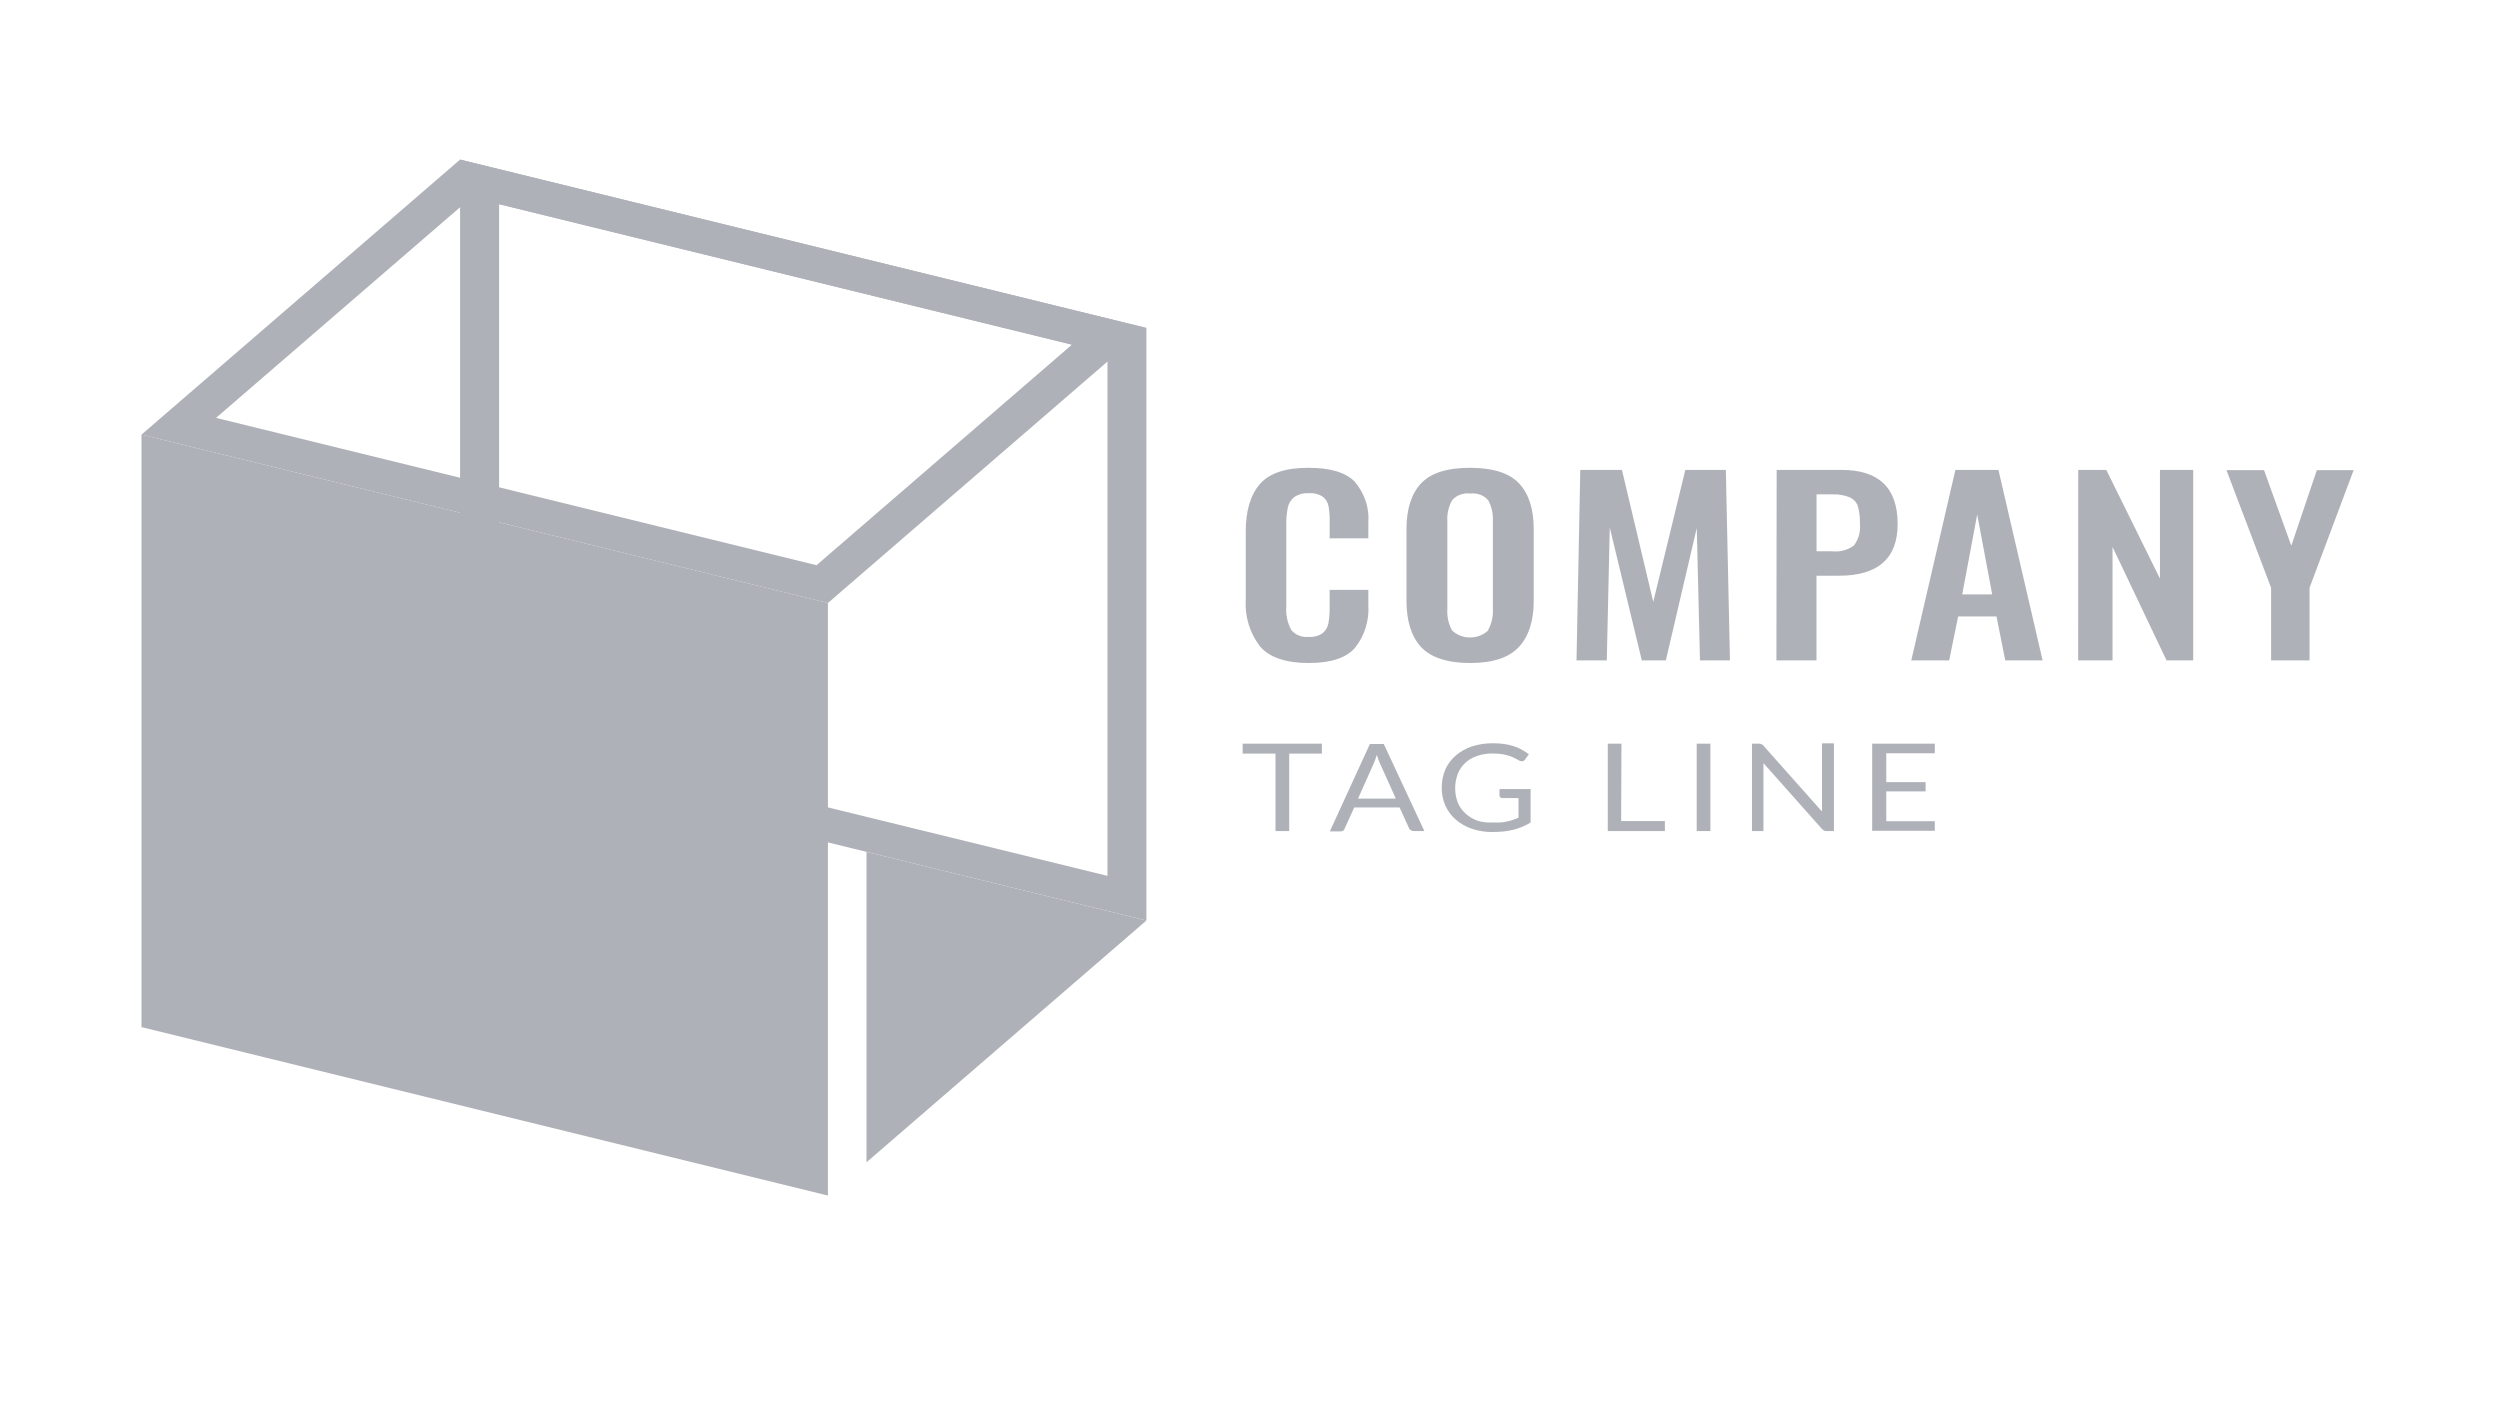
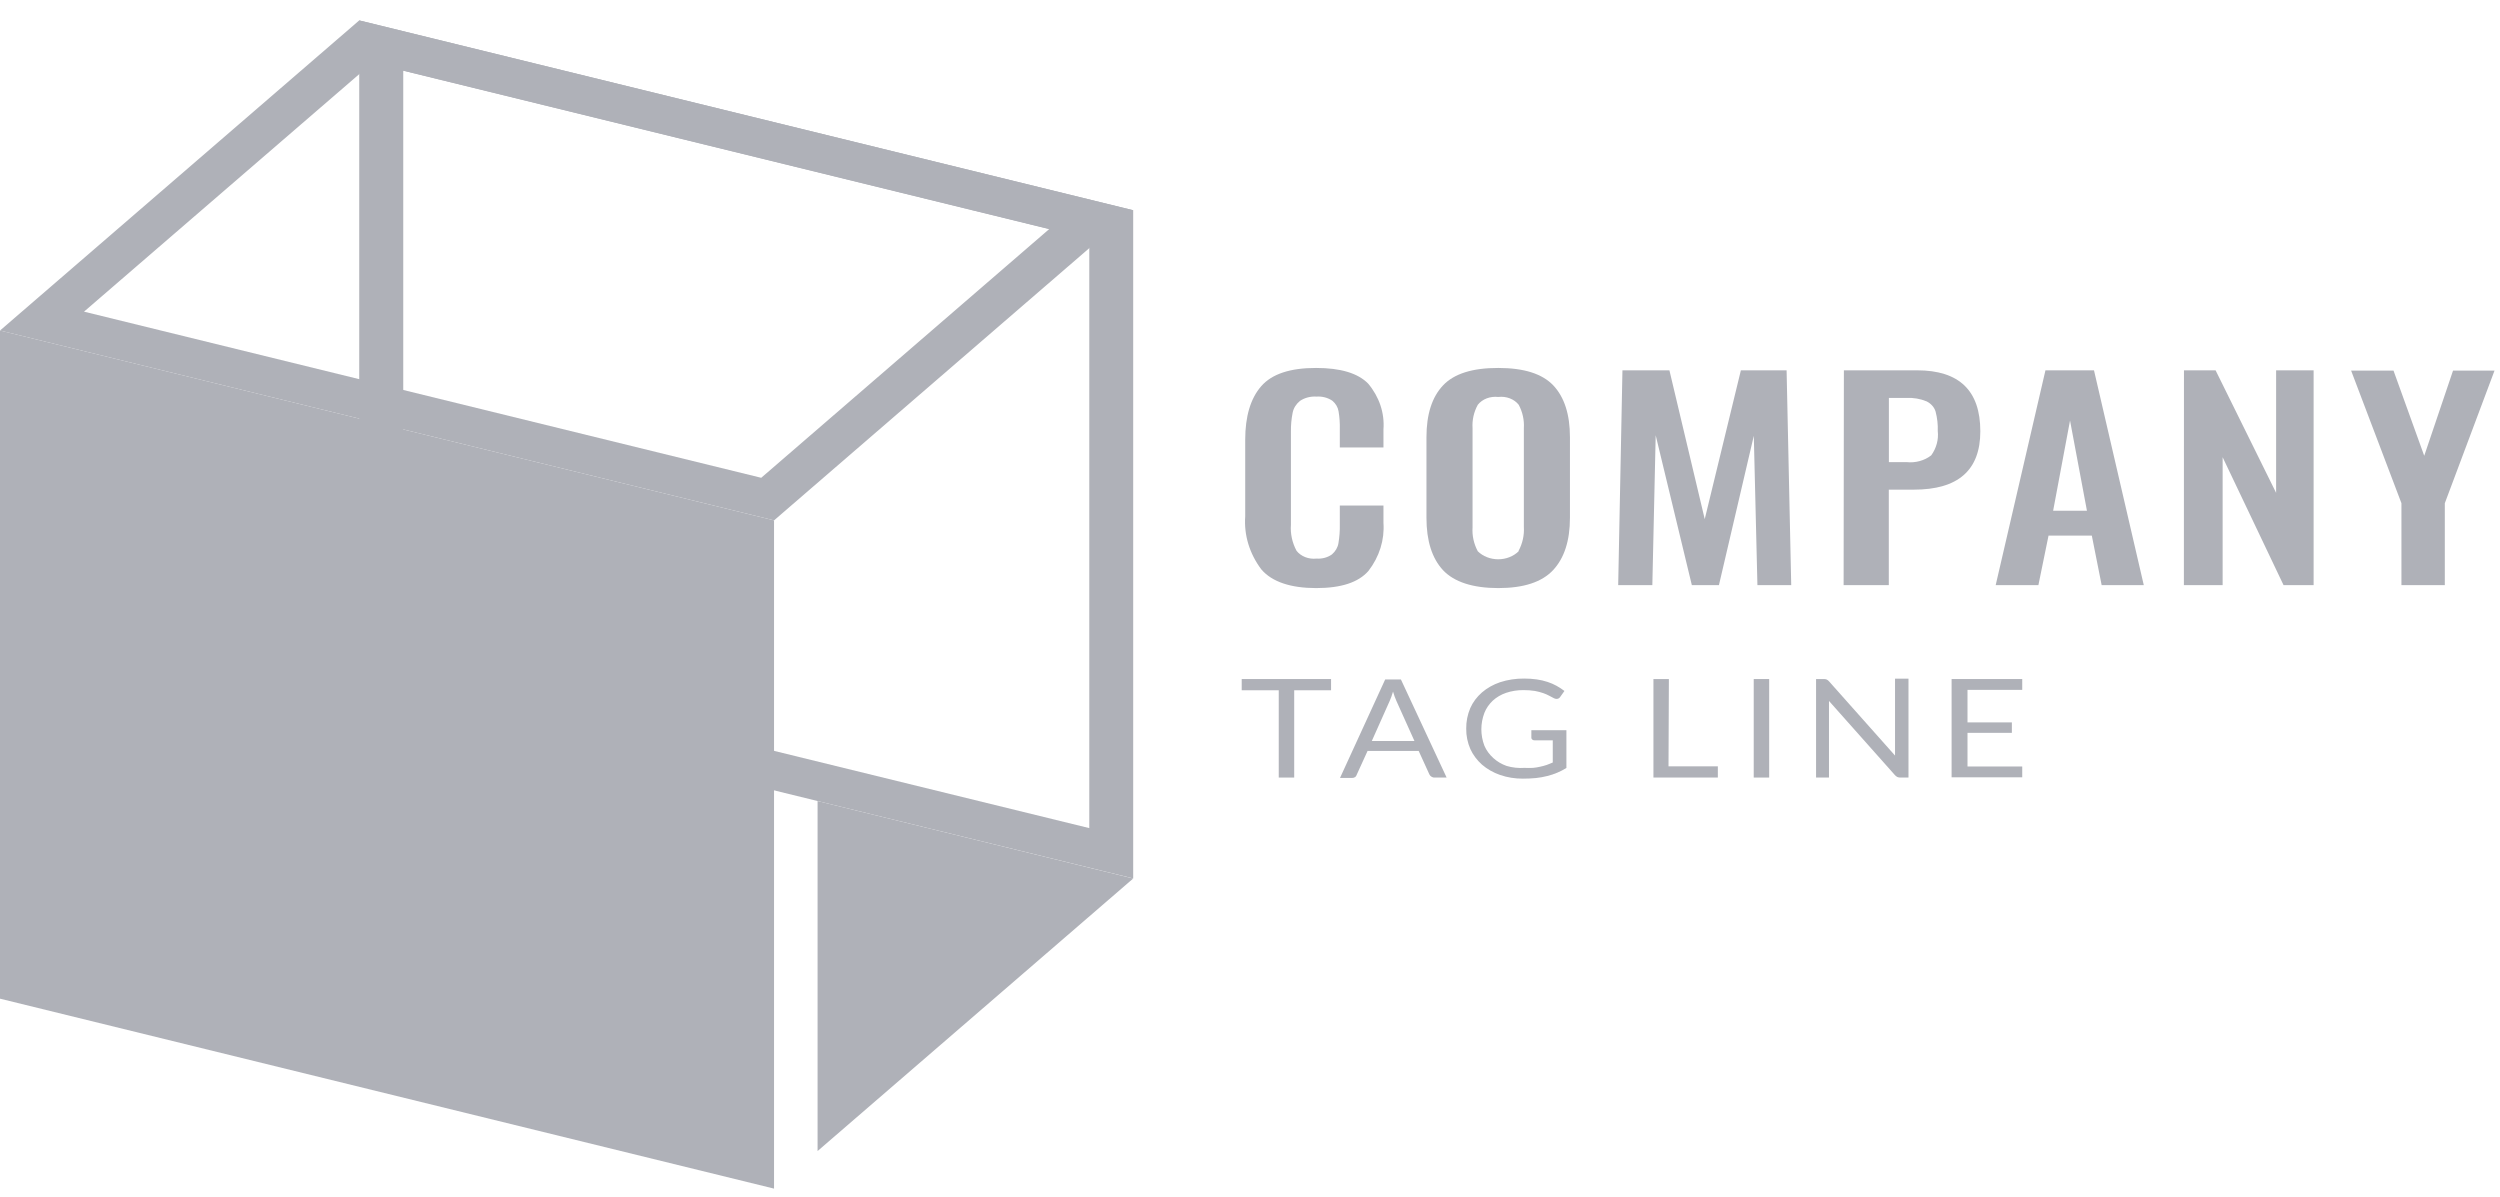
- <svg xmlns="http://www.w3.org/2000/svg" width="106" height="60" fill="none">
-   <path d="M53.425 27.408a2.947 2.947 0 0 1-.605-1.988v-2.884c0-.883.2-1.555.602-2.015.4-.46 1.089-.688 2.065-.686.917 0 1.569.196 1.953.587.42.499.625 1.109.578 1.724v.678h-1.64v-.687c.005-.224-.01-.449-.048-.671a.65.65 0 0 0-.235-.399.95.95 0 0 0-.594-.155 1.005 1.005 0 0 0-.625.164.768.768 0 0 0-.272.44 3.332 3.332 0 0 0-.065.713v3.499c-.026.337.047.675.21.982a.77.77 0 0 0 .328.238.9.9 0 0 0 .424.055.893.893 0 0 0 .58-.158.704.704 0 0 0 .245-.425c.038-.232.056-.467.051-.701v-.71h1.641v.648a2.64 2.64 0 0 1-.567 1.813c-.377.428-1.02.642-1.964.642s-1.658-.229-2.062-.704ZM60.257 27.438c-.415-.45-.622-1.103-.622-1.968v-3.033c0-.857.207-1.505.622-1.945.414-.44 1.107-.659 2.079-.657.965 0 1.654.22 2.069.657.414.44.625 1.088.625 1.945v3.032c0 .857-.21 1.514-.632 1.966-.421.451-1.107.677-2.062.677-.955 0-1.661-.229-2.08-.674Zm2.843-.728c.149-.28.216-.589.197-.897v-3.714a1.65 1.65 0 0 0-.193-.88.776.776 0 0 0-.335-.241.907.907 0 0 0-.433-.052.918.918 0 0 0-.434.052.786.786 0 0 0-.337.241c-.15.275-.217.578-.197.88v3.731c-.02.309.047.617.197.898.095.094.214.17.346.222a1.158 1.158 0 0 0 .843 0c.133-.052.25-.128.346-.222v-.018ZM67.004 19.924h1.766l1.328 5.595 1.36-5.595h1.718L73.35 28h-1.271l-.136-5.613L70.632 28h-1.02l-1.358-5.634L68.128 28h-1.284l.16-8.076ZM75.33 19.924h2.752c1.585 0 2.378.764 2.378 2.293 0 1.464-.835 2.196-2.504 2.194h-.937V28H75.32l.01-8.077Zm2.351 3.451c.168.019.338.006.5-.039.16-.044.31-.117.434-.216.195-.273.281-.593.245-.912a2.525 2.525 0 0 0-.082-.733.594.594 0 0 0-.125-.222.703.703 0 0 0-.214-.162 1.759 1.759 0 0 0-.758-.13h-.659v2.414h.66ZM82.91 19.924h1.824L86.606 28h-1.584l-.37-1.862h-1.627L82.645 28h-1.607l1.871-8.076Zm1.559 5.279-.636-3.39-.635 3.39h1.27ZM88.117 19.924h1.19l2.275 4.607v-4.607h1.41V28h-1.131l-2.29-4.81V28h-1.457l.003-8.076ZM96.294 24.92l-1.892-4.985h1.594l1.155 3.203 1.083-3.203h1.56l-1.869 4.986V28h-1.63v-3.08ZM56.048 31.532v.422h-1.386v3.282h-.581v-3.282h-1.393v-.422h3.36ZM60.393 35.236h-.449a.2.2 0 0 1-.126-.035.194.194 0 0 1-.074-.085l-.401-.88H57.42l-.4.88a.243.243 0 0 1-.062.1.208.208 0 0 1-.126.035h-.448l1.699-3.704h.59l1.72 3.69Zm-2.813-1.375h1.603l-.68-1.508a2.699 2.699 0 0 1-.125-.349c-.024.07-.044.138-.064.197l-.062.155-.672 1.505ZM63.321 34.872c.107.005.213.005.32 0 .091-.008.182-.023.271-.044.083-.017.165-.04.245-.067.075-.027.15-.059.227-.091v-.833h-.679a.137.137 0 0 1-.092-.03.086.086 0 0 1-.026-.03.074.074 0 0 1-.008-.037v-.284h1.318v1.42a2.578 2.578 0 0 1-.716.301c-.14.036-.281.061-.425.077-.165.016-.33.023-.496.023a2.59 2.59 0 0 1-.856-.138 2.09 2.09 0 0 1-.68-.387 1.79 1.79 0 0 1-.438-.587 1.851 1.851 0 0 1-.156-.768 1.92 1.92 0 0 1 .153-.774c.097-.22.247-.42.438-.587.194-.167.425-.297.68-.384.29-.095.6-.142.91-.138.158 0 .316.01.472.032.138.02.274.051.404.094.12.038.233.088.34.147.104.058.203.122.296.193l-.163.229a.142.142 0 0 1-.055.05.17.17 0 0 1-.078.02.222.222 0 0 1-.105-.029 2.113 2.113 0 0 1-.167-.088 1.504 1.504 0 0 0-.227-.1 2.127 2.127 0 0 0-.313-.082 2.614 2.614 0 0 0-.431-.032 2.009 2.009 0 0 0-.656.103c-.189.065-.36.165-.5.293a1.29 1.29 0 0 0-.315.46 1.732 1.732 0 0 0 0 1.235c.074.175.19.333.34.467.139.127.308.227.495.293.216.064.445.089.673.073ZM68.736 34.814h1.855v.422H68.17v-3.704h.58l-.013 3.282ZM72.52 35.236h-.58v-3.704h.58v3.704ZM74.681 31.55a.28.28 0 0 1 .089.067l2.483 2.792a.881.881 0 0 1 0-.132V31.517h.506v3.72h-.292a.275.275 0 0 1-.126-.021.328.328 0 0 1-.091-.07l-2.48-2.79v2.88h-.486v-3.704h.302c.033 0 .066.006.095.017ZM82.036 31.532v.407h-2.058v1.223h1.668v.393h-1.668v1.264h2.058v.408H79.38v-3.695h2.656ZM21.162 8.656l25.795 6.323v22.158l-25.795-6.32V8.655Zm-1.655-1.89v25.127l29.1 7.136V13.905l-29.1-7.138Z" fill="#AFB1B8" />
-   <path d="M35.104 50.692 6 43.55V18.427l29.104 7.139v25.126Z" fill="#AFB1B8" />
-   <path d="m19.99 8.371 25.458 6.244-10.827 9.35L9.16 17.718 19.99 8.37Zm-.483-1.604L6 18.427l29.104 7.14 13.504-11.662-29.1-7.138ZM36.741 49.279 48.608 39.03 36.74 36.12v13.16Z" fill="#AFB1B8" />
+ <svg xmlns="http://www.w3.org/2000/svg" width="94" height="45" viewBox="0 0 94 45" fill="none">
+   <path d="M47.425 21.408C46.982 20.818 46.77 20.121 46.82 19.42V16.536C46.82 15.653 47.021 14.981 47.422 14.521C47.822 14.062 48.511 13.833 49.487 13.835C50.404 13.835 51.056 14.031 51.441 14.422C51.861 14.921 52.065 15.531 52.018 16.146V16.824H50.377V16.137C50.383 15.913 50.367 15.688 50.33 15.466C50.306 15.314 50.223 15.173 50.095 15.067C49.927 14.953 49.715 14.897 49.501 14.912C49.276 14.897 49.053 14.956 48.876 15.076C48.733 15.194 48.637 15.348 48.604 15.516C48.557 15.751 48.535 15.99 48.539 16.229V19.728C48.513 20.065 48.586 20.403 48.75 20.71C48.831 20.814 48.945 20.896 49.077 20.948C49.21 21 49.356 21.019 49.501 21.003C49.711 21.018 49.919 20.962 50.082 20.845C50.215 20.73 50.301 20.581 50.326 20.42C50.364 20.188 50.382 19.953 50.377 19.719V19.009H52.018V19.657C52.064 20.299 51.865 20.936 51.451 21.47C51.074 21.898 50.431 22.112 49.487 22.112C48.543 22.112 47.829 21.883 47.425 21.408Z" fill="#AFB1B8" />
+   <path d="M54.257 21.438C53.842 20.989 53.635 20.335 53.635 19.47V16.437C53.635 15.58 53.842 14.932 54.257 14.492C54.671 14.052 55.364 13.833 56.336 13.835C57.301 13.835 57.99 14.054 58.405 14.492C58.819 14.932 59.03 15.58 59.03 16.437V19.47C59.03 20.326 58.819 20.983 58.398 21.435C57.977 21.886 57.291 22.112 56.336 22.112C55.381 22.112 54.675 21.883 54.257 21.438ZM57.1 20.71C57.249 20.429 57.316 20.121 57.297 19.813V16.099C57.316 15.797 57.25 15.495 57.104 15.22C57.02 15.113 56.904 15.03 56.769 14.978C56.633 14.926 56.483 14.908 56.336 14.926C56.188 14.909 56.038 14.927 55.902 14.978C55.766 15.03 55.649 15.114 55.565 15.22C55.415 15.494 55.348 15.796 55.368 16.099V19.83C55.347 20.139 55.415 20.447 55.565 20.728C55.66 20.822 55.779 20.898 55.911 20.95C56.043 21.002 56.187 21.029 56.333 21.029C56.478 21.029 56.622 21.002 56.754 20.95C56.887 20.898 57.005 20.822 57.1 20.728V20.71Z" fill="#AFB1B8" />
+   <path d="M61.004 13.924H62.77L64.098 19.519L65.457 13.924H67.176L67.35 22H66.079L65.943 16.387L64.632 22H63.613L62.254 16.366L62.128 22H60.844L61.004 13.924Z" fill="#AFB1B8" />
+   <path d="M69.33 13.924H72.082C73.667 13.924 74.46 14.688 74.46 16.217C74.46 17.681 73.625 18.413 71.956 18.411H71.019V22H69.32L69.33 13.924ZM71.681 17.375C71.849 17.394 72.019 17.381 72.181 17.336C72.342 17.292 72.49 17.219 72.615 17.12C72.81 16.848 72.896 16.527 72.86 16.208C72.869 15.962 72.841 15.715 72.778 15.475C72.754 15.395 72.712 15.319 72.653 15.253C72.595 15.187 72.522 15.132 72.439 15.091C72.203 14.993 71.942 14.949 71.681 14.962H71.022V17.375H71.681Z" fill="#AFB1B8" />
+   <path d="M76.909 13.924H78.734L80.606 22H79.022L78.652 20.138H77.025L76.644 22H75.038L76.909 13.924ZM78.469 19.203L77.833 15.812L77.198 19.203H78.469Z" fill="#AFB1B8" />
+   <path d="M82.117 13.924H83.306L85.582 18.531V13.924H86.992V22H85.861L83.571 17.191V22H82.114L82.117 13.924Z" fill="#AFB1B8" />
+   <path d="M90.294 18.921L88.402 13.935H89.996L91.151 17.138L92.234 13.935H93.794L91.925 18.921V22H90.294V18.921Z" fill="#AFB1B8" />
+   <path d="M50.048 25.532V25.954H48.662V29.236H48.081V25.954H46.688V25.532H50.048Z" fill="#AFB1B8" />
+   <path d="M54.393 29.236H53.944C53.899 29.239 53.854 29.226 53.819 29.201C53.785 29.18 53.759 29.15 53.744 29.116L53.343 28.236H51.42L51.019 29.116C51.008 29.153 50.987 29.187 50.958 29.216C50.922 29.24 50.878 29.253 50.832 29.251H50.384L52.083 25.547H52.674L54.393 29.236ZM51.58 27.861H53.183L52.504 26.353C52.454 26.239 52.412 26.123 52.378 26.004C52.354 26.075 52.334 26.142 52.314 26.201L52.252 26.356L51.58 27.861Z" fill="#AFB1B8" />
+   <path d="M57.321 28.872C57.428 28.877 57.534 28.877 57.64 28.872C57.732 28.864 57.823 28.849 57.912 28.828C57.995 28.811 58.077 28.788 58.157 28.761C58.232 28.735 58.306 28.702 58.384 28.67V27.837H57.705C57.688 27.838 57.671 27.836 57.656 27.831C57.64 27.826 57.625 27.818 57.613 27.808C57.602 27.799 57.593 27.789 57.587 27.777C57.581 27.765 57.579 27.753 57.579 27.74V27.456H58.897V28.875C58.79 28.942 58.676 29.001 58.558 29.051C58.437 29.103 58.31 29.145 58.181 29.177C58.042 29.213 57.9 29.238 57.756 29.254C57.591 29.27 57.426 29.277 57.26 29.277C56.967 29.279 56.676 29.233 56.404 29.139C56.15 29.051 55.918 28.919 55.724 28.752C55.535 28.583 55.386 28.384 55.286 28.166C55.179 27.92 55.126 27.659 55.13 27.397C55.126 27.133 55.178 26.871 55.283 26.623C55.38 26.403 55.53 26.203 55.721 26.036C55.915 25.869 56.146 25.739 56.401 25.652C56.691 25.557 57 25.511 57.311 25.514C57.469 25.514 57.627 25.524 57.783 25.546C57.921 25.566 58.057 25.597 58.187 25.64C58.306 25.678 58.42 25.728 58.527 25.787C58.631 25.845 58.73 25.909 58.823 25.98L58.66 26.209C58.647 26.23 58.628 26.247 58.605 26.26C58.581 26.272 58.554 26.279 58.527 26.279C58.489 26.278 58.453 26.268 58.422 26.25C58.371 26.227 58.316 26.197 58.255 26.162C58.183 26.123 58.107 26.09 58.028 26.062C57.926 26.027 57.822 26 57.715 25.98C57.573 25.958 57.428 25.947 57.284 25.948C57.06 25.946 56.837 25.981 56.628 26.051C56.439 26.116 56.269 26.216 56.129 26.344C55.988 26.477 55.88 26.634 55.813 26.805C55.661 27.206 55.661 27.638 55.813 28.039C55.887 28.213 56.003 28.372 56.153 28.506C56.292 28.633 56.461 28.733 56.648 28.799C56.864 28.863 57.093 28.888 57.321 28.872V28.872Z" fill="#AFB1B8" />
+   <path d="M62.736 28.814H64.591V29.236H62.169V25.532H62.75L62.736 28.814Z" fill="#AFB1B8" />
+   <path d="M66.521 29.236H65.94V25.532H66.521V29.236Z" fill="#AFB1B8" />
+   <path d="M68.681 25.549C68.716 25.566 68.746 25.589 68.77 25.617L71.253 28.409C71.25 28.365 71.25 28.321 71.253 28.277C71.253 28.236 71.253 28.195 71.253 28.157V25.517H71.759V29.236H71.467C71.424 29.239 71.38 29.232 71.341 29.216C71.306 29.197 71.275 29.173 71.25 29.145L68.77 26.356C68.77 26.4 68.77 26.441 68.77 26.482C68.77 26.523 68.77 26.561 68.77 26.596V29.236H68.284V25.532H68.586C68.619 25.532 68.651 25.538 68.681 25.549V25.549Z" fill="#AFB1B8" />
+   <path d="M76.036 25.532V25.939H73.978V27.162H75.646V27.555H73.978V28.82H76.036V29.227H73.38V25.532H76.036Z" fill="#AFB1B8" />
+   <path d="M15.162 2.656L40.957 8.979V31.137L15.162 24.816V2.656ZM13.507 0.767V25.893L42.608 33.029V7.905L13.507 0.767Z" fill="#AFB1B8" />
+   <path d="M29.104 44.692L0 37.55V12.427L29.104 19.566V44.692Z" fill="#AFB1B8" />
+   <path d="M13.99 2.371L39.448 8.615L28.622 17.965L3.159 11.718L13.99 2.371ZM13.507 0.767L0 12.428L29.104 19.566L42.608 7.905L13.507 0.767Z" fill="#AFB1B8" />
+   <path d="M30.741 43.279L42.608 33.032L30.741 30.119V43.279Z" fill="#AFB1B8" />
</svg>
